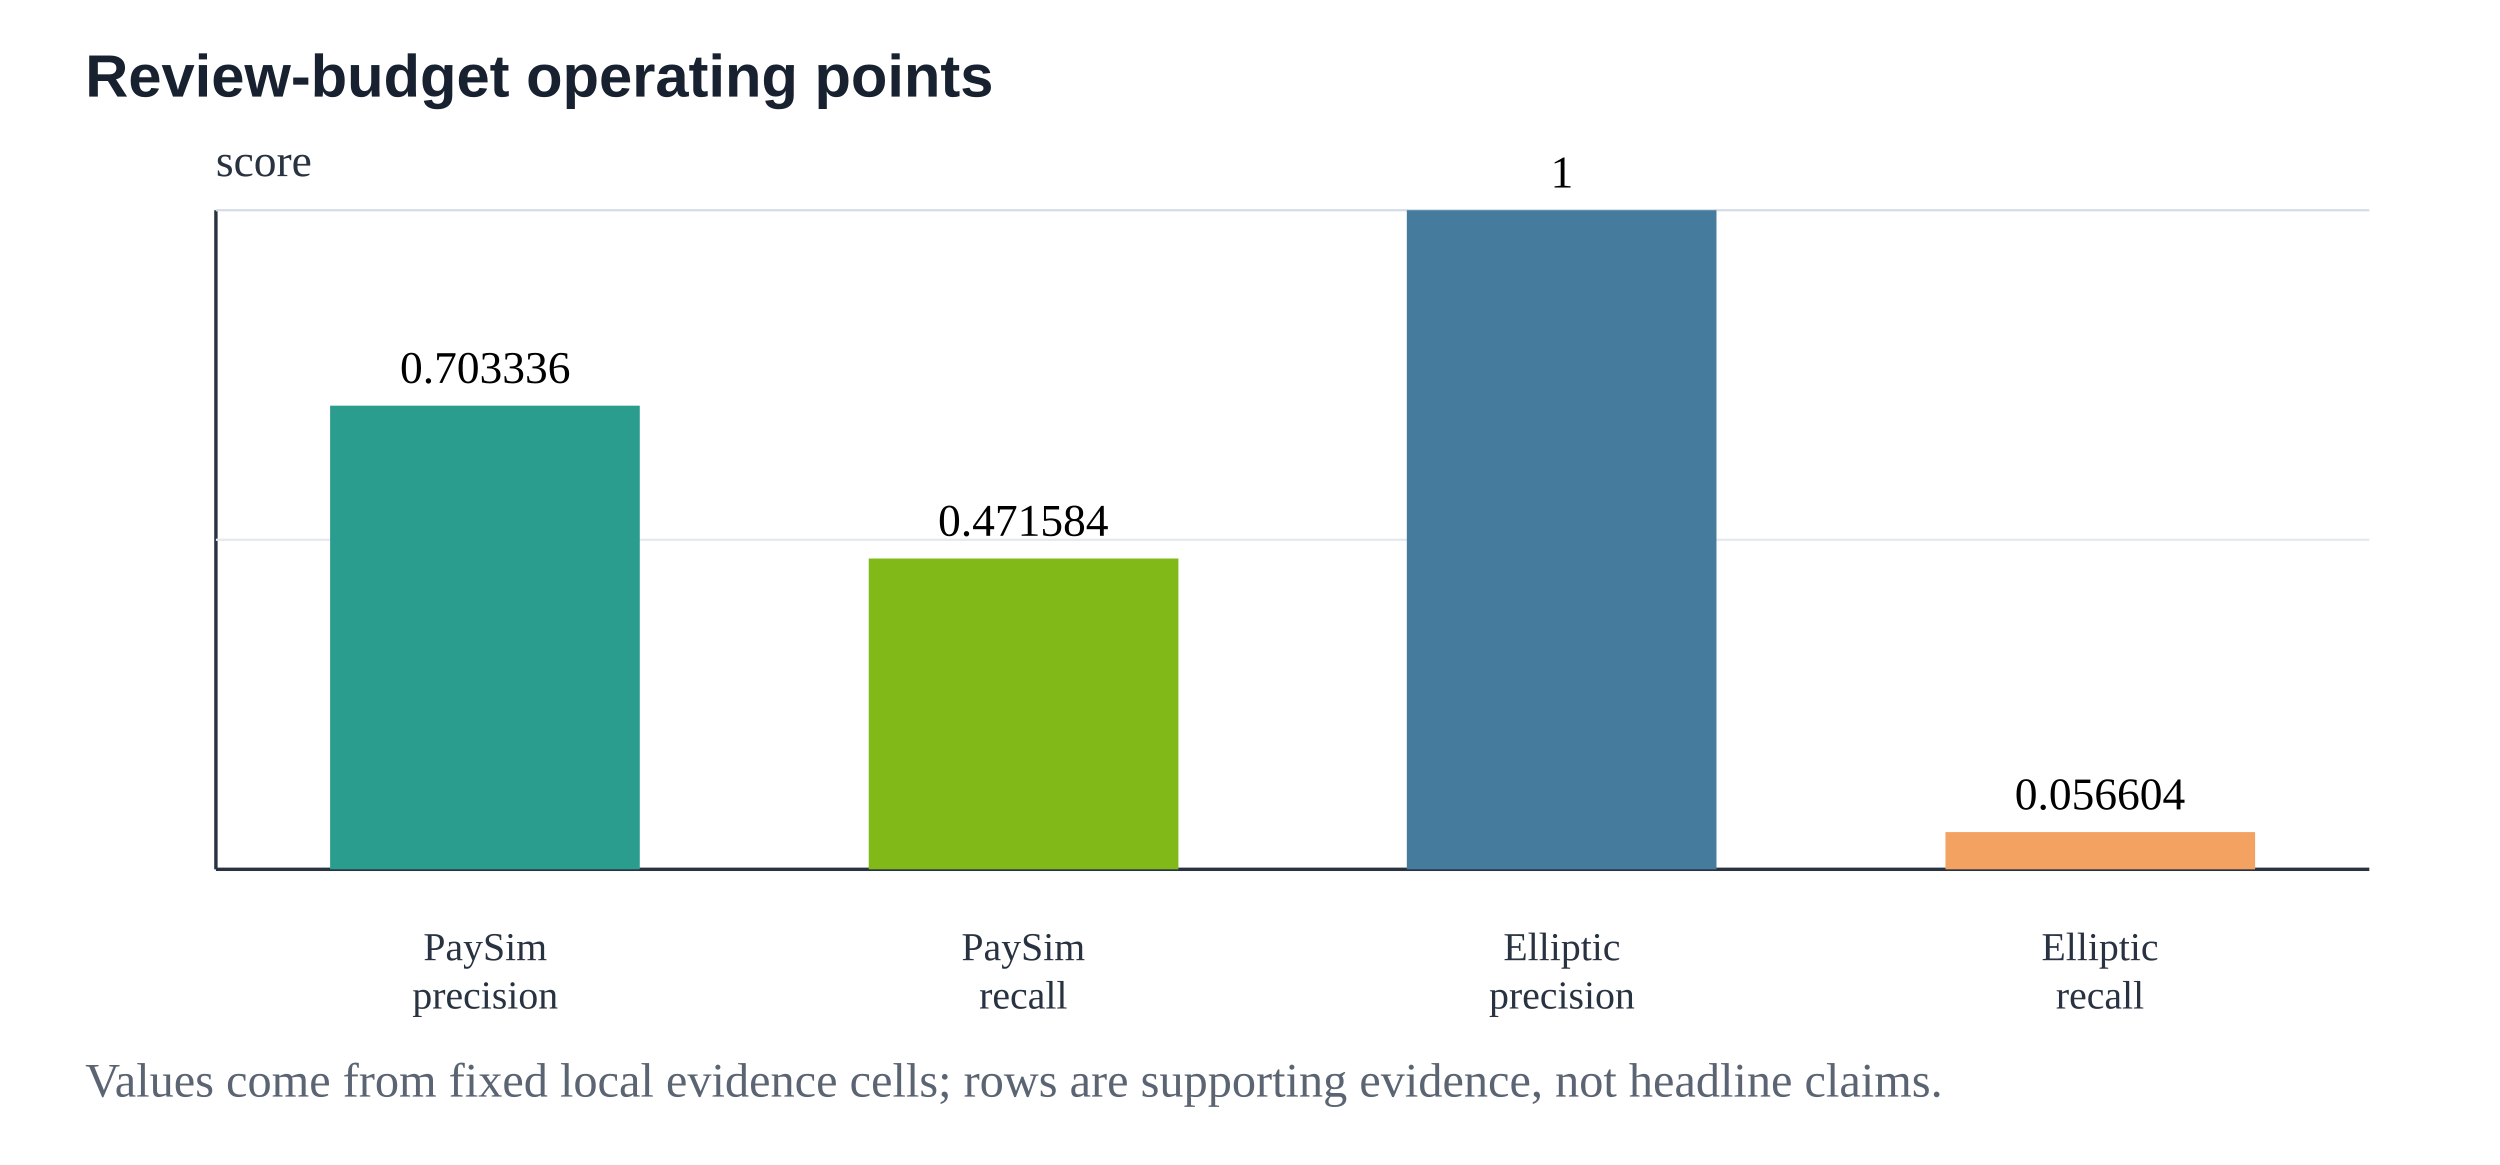
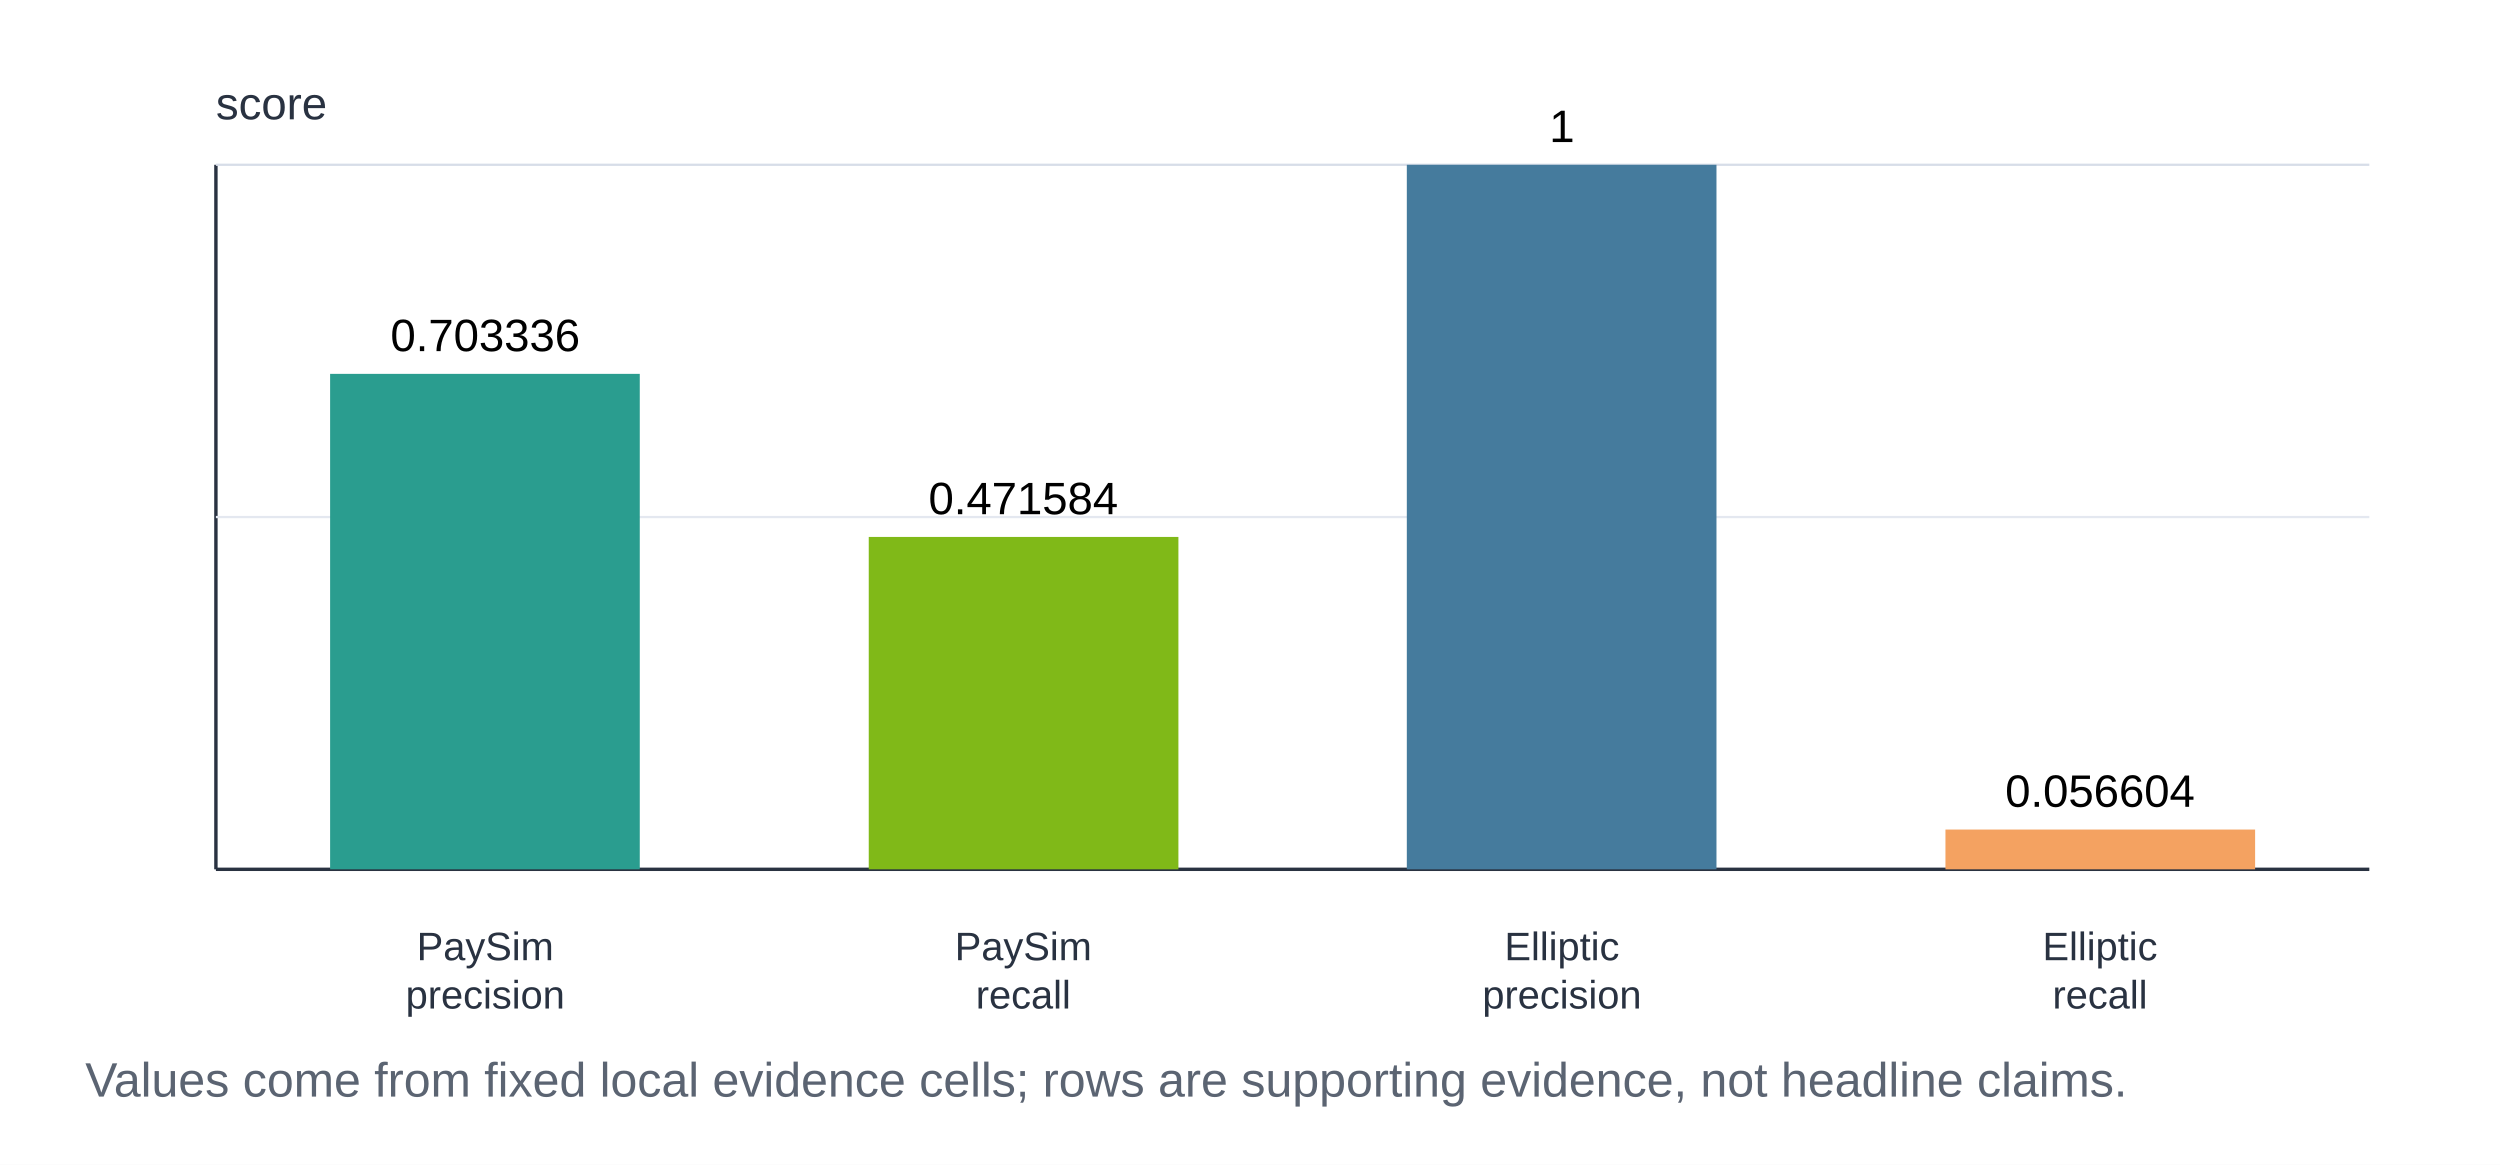
<svg xmlns="http://www.w3.org/2000/svg" width="880" height="410" viewBox="0 0 880 410" role="img">
+   <style>text{font-family:Arial,Helvetica,sans-serif;letter-spacing:0}</style>
  <rect width="100%" height="100%" fill="#ffffff" />
-   <text x="30" y="34" font-family="Arial, Helvetica, sans-serif" font-size="21" font-weight="600" fill="#18212f">Review-budget operating points</text>
  <line x1="76" y1="306" x2="834" y2="306" stroke="#293241" stroke-width="1.2" />
-   <line x1="76" y1="74" x2="76" y2="306" stroke="#293241" stroke-width="1.2" />
-   <text x="76" y="62" font-size="16" fill="#293241">score</text>
-   <line x1="76" y1="74" x2="834" y2="74" stroke="#d7dde8" stroke-width="0.8" />
-   <line x1="76" y1="190.0" x2="834" y2="190.0" stroke="#e4e8f0" stroke-width="0.8" />
-   <rect x="116.2" y="142.8" width="109" height="163.2" fill="#2a9d8f" />
-   <text x="170.8" y="134.8" text-anchor="middle" font-size="16">0.703336</text>
+   <line x1="76" y1="58" x2="76" y2="306" stroke="#293241" stroke-width="1.2" />
+   <text x="76" y="42" font-size="16" fill="#293241">score</text>
+   <line x1="76" y1="58" x2="834" y2="58" stroke="#d7dde8" stroke-width="0.8" />
+   <line x1="76" y1="182.0" x2="834" y2="182.0" stroke="#e4e8f0" stroke-width="0.8" />
+   <rect x="116.2" y="131.6" width="109" height="174.4" fill="#2a9d8f" />
+   <text x="170.8" y="123.6" text-anchor="middle" font-size="16">0.703336</text>
  <text x="170.8" y="338.0" text-anchor="middle" font-size="14" fill="#293241">PaySim</text>
  <text x="170.8" y="355.0" text-anchor="middle" font-size="14" fill="#293241">precision</text>
-   <rect x="305.8" y="196.6" width="109" height="109.4" fill="#80b918" />
-   <text x="360.2" y="188.6" text-anchor="middle" font-size="16">0.471584</text>
+   <rect x="305.8" y="189.0" width="109" height="117.0" fill="#80b918" />
+   <text x="360.2" y="181.0" text-anchor="middle" font-size="16">0.471584</text>
  <text x="360.2" y="338.0" text-anchor="middle" font-size="14" fill="#293241">PaySim</text>
  <text x="360.2" y="355.0" text-anchor="middle" font-size="14" fill="#293241">recall</text>
-   <rect x="495.2" y="74.0" width="109" height="232.0" fill="#457b9d" />
-   <text x="549.8" y="66.0" text-anchor="middle" font-size="16">1</text>
+   <rect x="495.2" y="58.0" width="109" height="248.0" fill="#457b9d" />
+   <text x="549.8" y="50.0" text-anchor="middle" font-size="16">1</text>
  <text x="549.8" y="338.0" text-anchor="middle" font-size="14" fill="#293241">Elliptic</text>
  <text x="549.8" y="355.0" text-anchor="middle" font-size="14" fill="#293241">precision</text>
-   <rect x="684.8" y="292.9" width="109" height="13.1" fill="#f4a261" />
-   <text x="739.2" y="284.9" text-anchor="middle" font-size="16">0.056604</text>
+   <rect x="684.8" y="292.0" width="109" height="14.0" fill="#f4a261" />
+   <text x="739.2" y="284.0" text-anchor="middle" font-size="16">0.056604</text>
  <text x="739.2" y="338.0" text-anchor="middle" font-size="14" fill="#293241">Elliptic</text>
  <text x="739.2" y="355.0" text-anchor="middle" font-size="14" fill="#293241">recall</text>
  <text x="30" y="386" font-size="17" fill="#5b6472">Values come from fixed local evidence cells; rows are supporting evidence, not headline claims.</text>
</svg>
